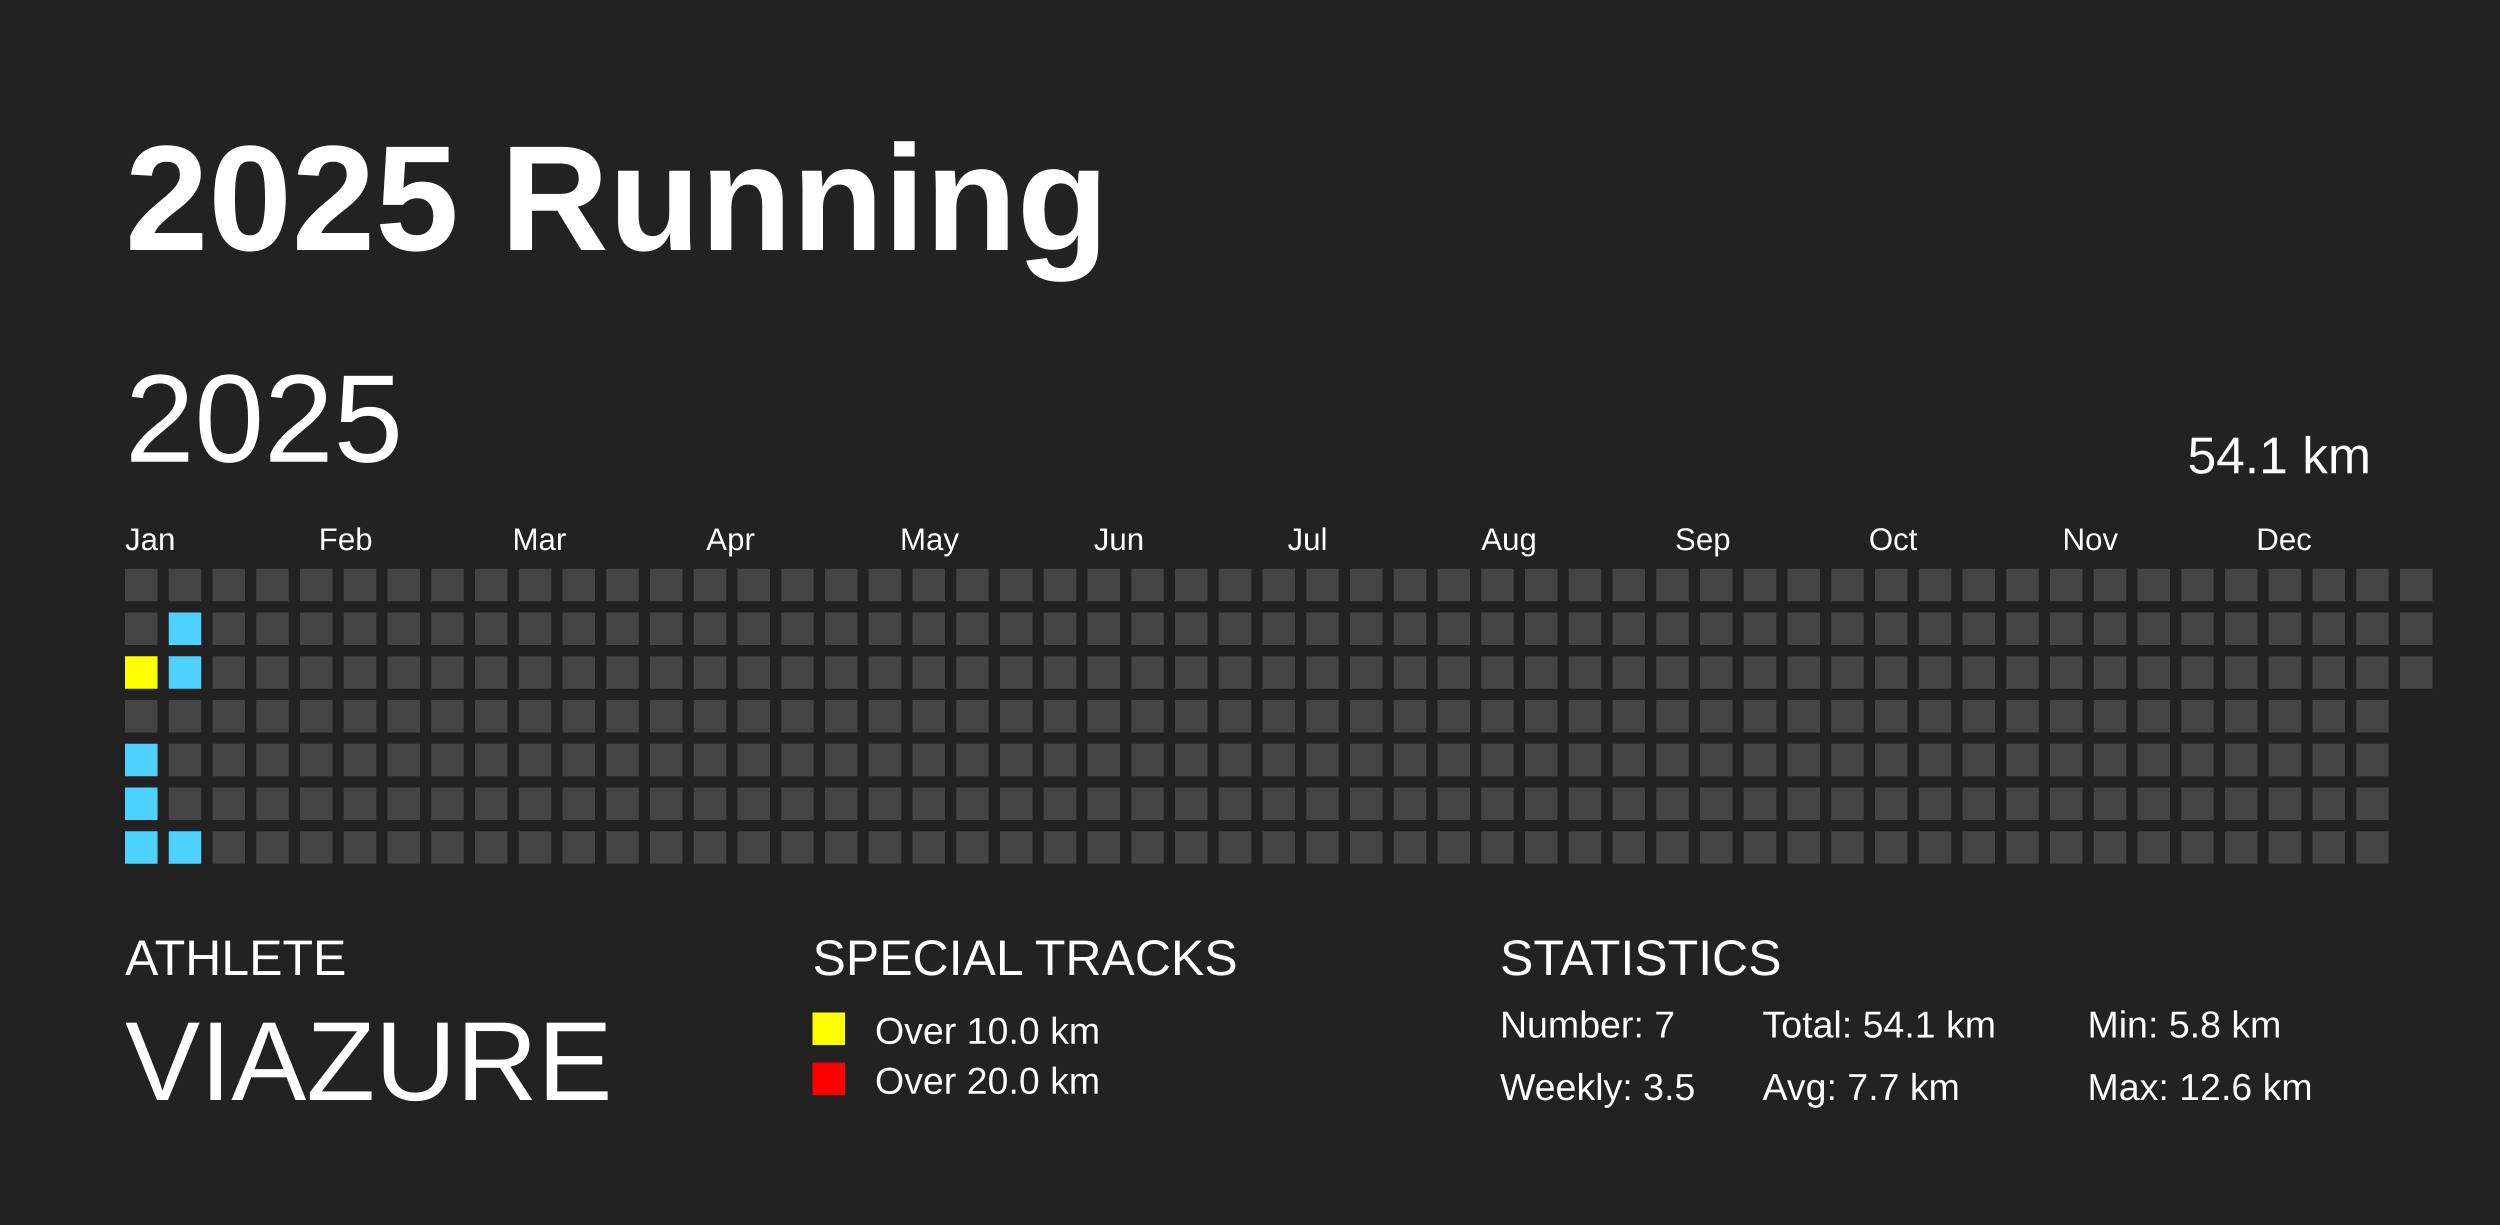
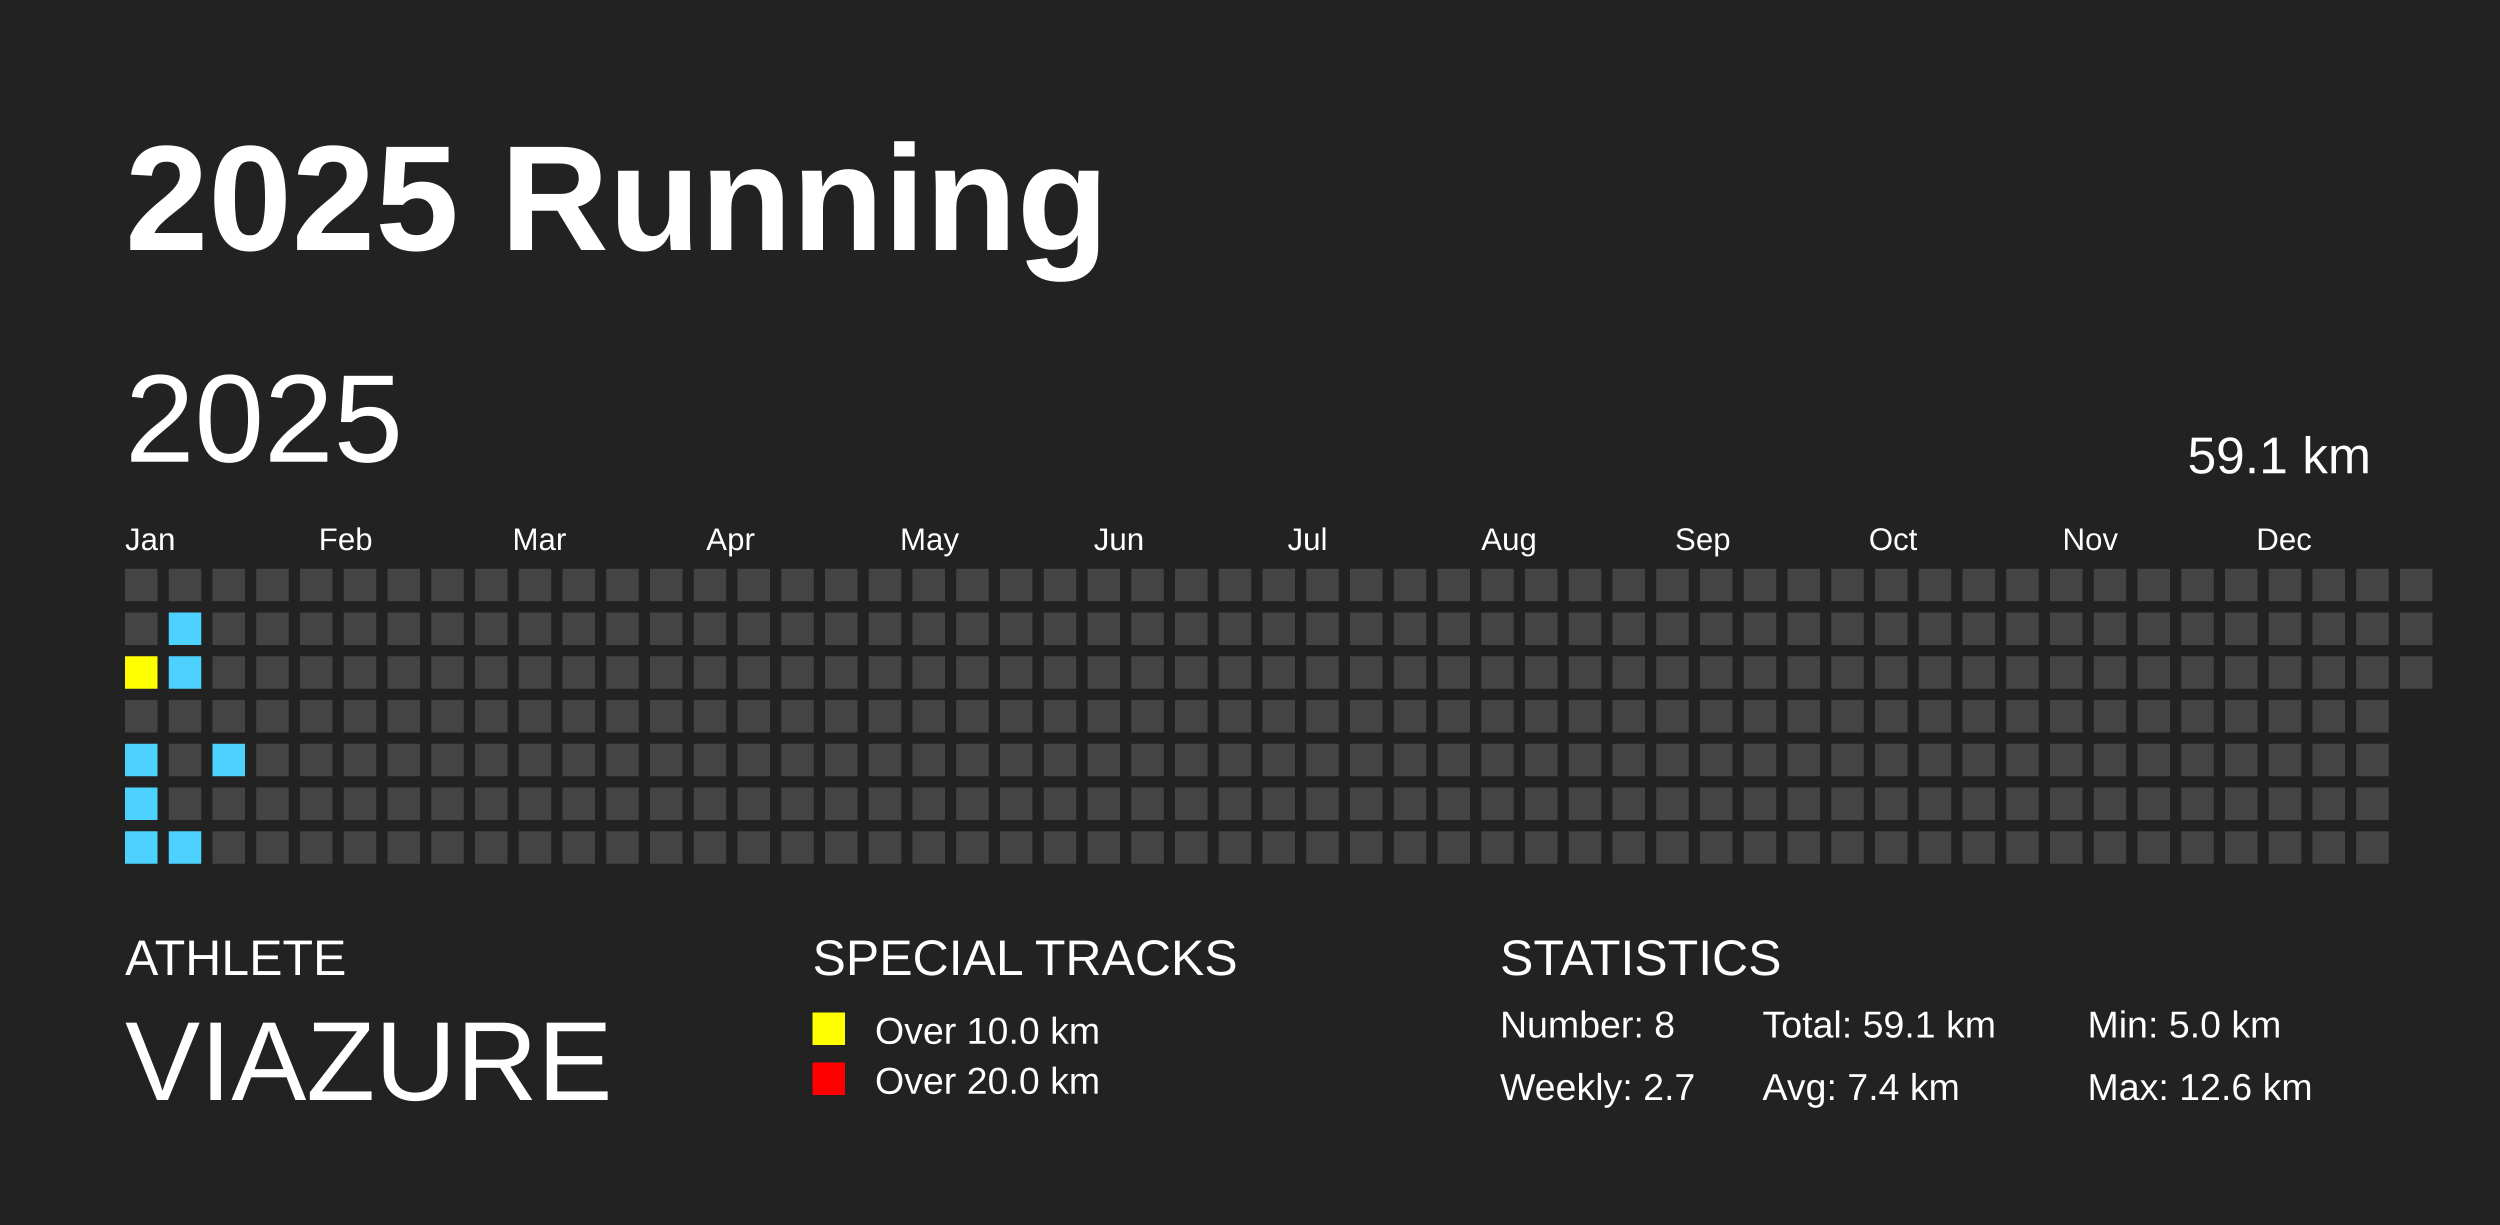
<svg xmlns="http://www.w3.org/2000/svg" baseProfile="full" height="98mm" version="1.1" viewBox="0,0,200,98" width="200mm">
  <defs />
  <rect fill="#222222" height="98" width="200" x="0" y="0" />
  <text fill="#FFFFFF" style="font-size:12px; font-family:Arial; font-weight:bold;" x="10" y="20">2025 Running</text>
  <text fill="#FFFFFF" style="font-size:4px; font-family:Arial" x="10" y="78">ATHLETE</text>
  <text fill="#FFFFFF" style="font-size:9px; font-family:Arial" x="10" y="88">VIAZURE</text>
  <text fill="#FFFFFF" style="font-size:4px; font-family:Arial" x="65" y="78">SPECIAL TRACKS</text>
  <rect fill="yellow" height="2.6" width="2.6" x="65" y="81" />
  <text fill="#FFFFFF" style="font-size:3px; font-family:Arial" x="70" y="83.5">Over 10.0 km</text>
  <rect fill="red" height="2.6" width="2.6" x="65" y="85" />
  <text fill="#FFFFFF" style="font-size:3px; font-family:Arial" x="70" y="87.5">Over 20.0 km</text>
  <text fill="#FFFFFF" style="font-size:4px; font-family:Arial" x="120" y="78">STATISTICS</text>
-   <text fill="#FFFFFF" style="font-size:3px; font-family:Arial" x="120" y="83">Number: 7</text>
-   <text fill="#FFFFFF" style="font-size:3px; font-family:Arial" x="120" y="88">Weekly: 3.5</text>
-   <text fill="#FFFFFF" style="font-size:3px; font-family:Arial" x="141" y="83">Total: 54.1 km</text>
-   <text fill="#FFFFFF" style="font-size:3px; font-family:Arial" x="141" y="88">Avg: 7.7 km</text>
-   <text fill="#FFFFFF" style="font-size:3px; font-family:Arial" x="167" y="83">Min: 5.8 km</text>
+   <text fill="#FFFFFF" style="font-size:3px; font-family:Arial" x="120" y="83">Number: 8</text>
+   <text fill="#FFFFFF" style="font-size:3px; font-family:Arial" x="120" y="88">Weekly: 2.7</text>
+   <text fill="#FFFFFF" style="font-size:3px; font-family:Arial" x="141" y="83">Total: 59.1 km</text>
+   <text fill="#FFFFFF" style="font-size:3px; font-family:Arial" x="141" y="88">Avg: 7.4 km</text>
+   <text fill="#FFFFFF" style="font-size:3px; font-family:Arial" x="167" y="83">Min: 5.0 km</text>
  <text fill="#FFFFFF" style="font-size:3px; font-family:Arial" x="167" y="88">Max: 12.6 km</text>
  <text dominant-baseline="hanging" fill="#FFFFFF" style="font-size:10.0px; font-family:Arial;" x="10" y="30">2025</text>
-   <text dominant-baseline="hanging" fill="#FFFFFF" style="font-size:4.125px; font-family:Arial;" x="175" y="35">54.1 km</text>
+   <text dominant-baseline="hanging" fill="#FFFFFF" style="font-size:4.125px; font-family:Arial;" x="175" y="35">59.1 km</text>
  <text fill="#FFFFFF" style="font-size:2.5px; font-family:Arial" x="10.0" y="44">Jan</text>
  <text fill="#FFFFFF" style="font-size:2.5px; font-family:Arial" x="25.5" y="44">Feb</text>
  <text fill="#FFFFFF" style="font-size:2.5px; font-family:Arial" x="41.0" y="44">Mar</text>
  <text fill="#FFFFFF" style="font-size:2.5px; font-family:Arial" x="56.5" y="44">Apr</text>
  <text fill="#FFFFFF" style="font-size:2.5px; font-family:Arial" x="72.0" y="44">May</text>
  <text fill="#FFFFFF" style="font-size:2.5px; font-family:Arial" x="87.5" y="44">Jun</text>
  <text fill="#FFFFFF" style="font-size:2.5px; font-family:Arial" x="103.0" y="44">Jul</text>
  <text fill="#FFFFFF" style="font-size:2.5px; font-family:Arial" x="118.5" y="44">Aug</text>
  <text fill="#FFFFFF" style="font-size:2.5px; font-family:Arial" x="134.0" y="44">Sep</text>
  <text fill="#FFFFFF" style="font-size:2.5px; font-family:Arial" x="149.5" y="44">Oct</text>
  <text fill="#FFFFFF" style="font-size:2.5px; font-family:Arial" x="165.0" y="44">Nov</text>
  <text fill="#FFFFFF" style="font-size:2.5px; font-family:Arial" x="180.5" y="44">Dec</text>
  <rect fill="#444444" height="2.6" width="2.6" x="10.0" y="45.5" />
  <rect fill="#444444" height="2.6" width="2.6" x="10.0" y="49.0" />
  <rect fill="yellow" height="2.6" width="2.6" x="10.0" y="52.5" />
  <rect fill="#444444" height="2.6" width="2.6" x="10.0" y="56.0" />
  <rect fill="#4DD2FF" height="2.6" width="2.6" x="10.0" y="59.5" />
  <rect fill="#4DD2FF" height="2.6" width="2.6" x="10.0" y="63.0" />
  <rect fill="#4DD2FF" height="2.6" width="2.6" x="10.0" y="66.5" />
  <rect fill="#444444" height="2.6" width="2.6" x="13.5" y="45.5" />
  <rect fill="#4DD2FF" height="2.6" width="2.6" x="13.5" y="49.0" />
  <rect fill="#4DD2FF" height="2.6" width="2.6" x="13.5" y="52.5" />
  <rect fill="#444444" height="2.6" width="2.6" x="13.5" y="56.0" />
  <rect fill="#444444" height="2.6" width="2.6" x="13.5" y="59.5" />
  <rect fill="#444444" height="2.6" width="2.6" x="13.5" y="63.0" />
  <rect fill="#4DD2FF" height="2.6" width="2.6" x="13.5" y="66.5" />
  <rect fill="#444444" height="2.6" width="2.6" x="17.0" y="45.5" />
  <rect fill="#444444" height="2.6" width="2.6" x="17.0" y="49.0" />
  <rect fill="#444444" height="2.6" width="2.6" x="17.0" y="52.5" />
  <rect fill="#444444" height="2.6" width="2.6" x="17.0" y="56.0" />
-   <rect fill="#444444" height="2.6" width="2.6" x="17.0" y="59.5" />
+   <rect fill="#4DD2FF" height="2.6" width="2.6" x="17.0" y="59.5" />
  <rect fill="#444444" height="2.6" width="2.6" x="17.0" y="63.0" />
  <rect fill="#444444" height="2.6" width="2.6" x="17.0" y="66.5" />
  <rect fill="#444444" height="2.6" width="2.6" x="20.5" y="45.5" />
  <rect fill="#444444" height="2.6" width="2.6" x="20.5" y="49.0" />
  <rect fill="#444444" height="2.6" width="2.6" x="20.5" y="52.5" />
  <rect fill="#444444" height="2.6" width="2.6" x="20.5" y="56.0" />
  <rect fill="#444444" height="2.6" width="2.6" x="20.5" y="59.5" />
  <rect fill="#444444" height="2.6" width="2.6" x="20.5" y="63.0" />
  <rect fill="#444444" height="2.6" width="2.6" x="20.5" y="66.5" />
  <rect fill="#444444" height="2.6" width="2.6" x="24.0" y="45.5" />
  <rect fill="#444444" height="2.6" width="2.6" x="24.0" y="49.0" />
  <rect fill="#444444" height="2.6" width="2.6" x="24.0" y="52.5" />
  <rect fill="#444444" height="2.6" width="2.6" x="24.0" y="56.0" />
  <rect fill="#444444" height="2.6" width="2.6" x="24.0" y="59.5" />
  <rect fill="#444444" height="2.6" width="2.6" x="24.0" y="63.0" />
  <rect fill="#444444" height="2.6" width="2.6" x="24.0" y="66.5" />
  <rect fill="#444444" height="2.6" width="2.6" x="27.5" y="45.5" />
  <rect fill="#444444" height="2.6" width="2.6" x="27.5" y="49.0" />
  <rect fill="#444444" height="2.6" width="2.6" x="27.5" y="52.5" />
  <rect fill="#444444" height="2.6" width="2.6" x="27.5" y="56.0" />
  <rect fill="#444444" height="2.6" width="2.6" x="27.5" y="59.5" />
  <rect fill="#444444" height="2.6" width="2.6" x="27.5" y="63.0" />
  <rect fill="#444444" height="2.6" width="2.6" x="27.5" y="66.5" />
  <rect fill="#444444" height="2.6" width="2.6" x="31.0" y="45.5" />
  <rect fill="#444444" height="2.6" width="2.6" x="31.0" y="49.0" />
  <rect fill="#444444" height="2.6" width="2.6" x="31.0" y="52.5" />
  <rect fill="#444444" height="2.6" width="2.6" x="31.0" y="56.0" />
  <rect fill="#444444" height="2.6" width="2.6" x="31.0" y="59.5" />
  <rect fill="#444444" height="2.6" width="2.6" x="31.0" y="63.0" />
  <rect fill="#444444" height="2.6" width="2.6" x="31.0" y="66.5" />
  <rect fill="#444444" height="2.6" width="2.6" x="34.5" y="45.5" />
  <rect fill="#444444" height="2.6" width="2.6" x="34.5" y="49.0" />
  <rect fill="#444444" height="2.6" width="2.6" x="34.5" y="52.5" />
  <rect fill="#444444" height="2.6" width="2.6" x="34.5" y="56.0" />
  <rect fill="#444444" height="2.6" width="2.6" x="34.5" y="59.5" />
  <rect fill="#444444" height="2.6" width="2.6" x="34.5" y="63.0" />
  <rect fill="#444444" height="2.6" width="2.6" x="34.5" y="66.5" />
  <rect fill="#444444" height="2.6" width="2.6" x="38.0" y="45.5" />
  <rect fill="#444444" height="2.6" width="2.6" x="38.0" y="49.0" />
  <rect fill="#444444" height="2.6" width="2.6" x="38.0" y="52.5" />
  <rect fill="#444444" height="2.6" width="2.6" x="38.0" y="56.0" />
  <rect fill="#444444" height="2.6" width="2.6" x="38.0" y="59.5" />
  <rect fill="#444444" height="2.6" width="2.6" x="38.0" y="63.0" />
  <rect fill="#444444" height="2.6" width="2.6" x="38.0" y="66.5" />
  <rect fill="#444444" height="2.6" width="2.6" x="41.5" y="45.5" />
  <rect fill="#444444" height="2.6" width="2.6" x="41.5" y="49.0" />
  <rect fill="#444444" height="2.6" width="2.6" x="41.5" y="52.5" />
  <rect fill="#444444" height="2.6" width="2.6" x="41.5" y="56.0" />
  <rect fill="#444444" height="2.6" width="2.6" x="41.5" y="59.5" />
  <rect fill="#444444" height="2.6" width="2.6" x="41.5" y="63.0" />
  <rect fill="#444444" height="2.6" width="2.6" x="41.5" y="66.5" />
  <rect fill="#444444" height="2.6" width="2.6" x="45.0" y="45.5" />
  <rect fill="#444444" height="2.6" width="2.6" x="45.0" y="49.0" />
  <rect fill="#444444" height="2.6" width="2.6" x="45.0" y="52.5" />
  <rect fill="#444444" height="2.6" width="2.6" x="45.0" y="56.0" />
  <rect fill="#444444" height="2.6" width="2.6" x="45.0" y="59.5" />
  <rect fill="#444444" height="2.6" width="2.6" x="45.0" y="63.0" />
  <rect fill="#444444" height="2.6" width="2.6" x="45.0" y="66.5" />
  <rect fill="#444444" height="2.6" width="2.6" x="48.5" y="45.5" />
  <rect fill="#444444" height="2.6" width="2.6" x="48.5" y="49.0" />
  <rect fill="#444444" height="2.6" width="2.6" x="48.5" y="52.5" />
  <rect fill="#444444" height="2.6" width="2.6" x="48.5" y="56.0" />
  <rect fill="#444444" height="2.6" width="2.6" x="48.5" y="59.5" />
  <rect fill="#444444" height="2.6" width="2.6" x="48.5" y="63.0" />
  <rect fill="#444444" height="2.6" width="2.6" x="48.5" y="66.5" />
  <rect fill="#444444" height="2.6" width="2.6" x="52.0" y="45.5" />
  <rect fill="#444444" height="2.6" width="2.6" x="52.0" y="49.0" />
  <rect fill="#444444" height="2.6" width="2.6" x="52.0" y="52.5" />
  <rect fill="#444444" height="2.6" width="2.6" x="52.0" y="56.0" />
  <rect fill="#444444" height="2.6" width="2.6" x="52.0" y="59.5" />
  <rect fill="#444444" height="2.6" width="2.6" x="52.0" y="63.0" />
  <rect fill="#444444" height="2.6" width="2.6" x="52.0" y="66.5" />
  <rect fill="#444444" height="2.6" width="2.6" x="55.5" y="45.5" />
  <rect fill="#444444" height="2.6" width="2.6" x="55.5" y="49.0" />
  <rect fill="#444444" height="2.6" width="2.6" x="55.5" y="52.5" />
  <rect fill="#444444" height="2.6" width="2.6" x="55.5" y="56.0" />
  <rect fill="#444444" height="2.6" width="2.6" x="55.5" y="59.5" />
  <rect fill="#444444" height="2.6" width="2.6" x="55.5" y="63.0" />
  <rect fill="#444444" height="2.6" width="2.6" x="55.5" y="66.5" />
  <rect fill="#444444" height="2.6" width="2.6" x="59.0" y="45.5" />
  <rect fill="#444444" height="2.6" width="2.6" x="59.0" y="49.0" />
  <rect fill="#444444" height="2.6" width="2.6" x="59.0" y="52.5" />
  <rect fill="#444444" height="2.6" width="2.6" x="59.0" y="56.0" />
  <rect fill="#444444" height="2.6" width="2.6" x="59.0" y="59.5" />
  <rect fill="#444444" height="2.6" width="2.6" x="59.0" y="63.0" />
  <rect fill="#444444" height="2.6" width="2.6" x="59.0" y="66.5" />
  <rect fill="#444444" height="2.6" width="2.6" x="62.5" y="45.5" />
  <rect fill="#444444" height="2.6" width="2.6" x="62.5" y="49.0" />
  <rect fill="#444444" height="2.6" width="2.6" x="62.5" y="52.5" />
  <rect fill="#444444" height="2.6" width="2.6" x="62.5" y="56.0" />
  <rect fill="#444444" height="2.6" width="2.6" x="62.5" y="59.5" />
  <rect fill="#444444" height="2.6" width="2.6" x="62.5" y="63.0" />
  <rect fill="#444444" height="2.6" width="2.6" x="62.5" y="66.5" />
  <rect fill="#444444" height="2.6" width="2.6" x="66.0" y="45.5" />
  <rect fill="#444444" height="2.6" width="2.6" x="66.0" y="49.0" />
  <rect fill="#444444" height="2.6" width="2.6" x="66.0" y="52.5" />
  <rect fill="#444444" height="2.6" width="2.6" x="66.0" y="56.0" />
  <rect fill="#444444" height="2.6" width="2.6" x="66.0" y="59.5" />
  <rect fill="#444444" height="2.6" width="2.6" x="66.0" y="63.0" />
  <rect fill="#444444" height="2.6" width="2.6" x="66.0" y="66.5" />
  <rect fill="#444444" height="2.6" width="2.6" x="69.5" y="45.5" />
  <rect fill="#444444" height="2.6" width="2.6" x="69.5" y="49.0" />
  <rect fill="#444444" height="2.6" width="2.6" x="69.5" y="52.5" />
  <rect fill="#444444" height="2.6" width="2.6" x="69.5" y="56.0" />
  <rect fill="#444444" height="2.6" width="2.6" x="69.5" y="59.5" />
  <rect fill="#444444" height="2.6" width="2.6" x="69.5" y="63.0" />
  <rect fill="#444444" height="2.6" width="2.6" x="69.5" y="66.5" />
  <rect fill="#444444" height="2.6" width="2.6" x="73.0" y="45.5" />
  <rect fill="#444444" height="2.6" width="2.6" x="73.0" y="49.0" />
  <rect fill="#444444" height="2.6" width="2.6" x="73.0" y="52.5" />
  <rect fill="#444444" height="2.6" width="2.6" x="73.0" y="56.0" />
  <rect fill="#444444" height="2.6" width="2.6" x="73.0" y="59.5" />
  <rect fill="#444444" height="2.6" width="2.6" x="73.0" y="63.0" />
  <rect fill="#444444" height="2.6" width="2.6" x="73.0" y="66.5" />
  <rect fill="#444444" height="2.6" width="2.6" x="76.5" y="45.5" />
  <rect fill="#444444" height="2.6" width="2.6" x="76.5" y="49.0" />
  <rect fill="#444444" height="2.6" width="2.6" x="76.5" y="52.5" />
  <rect fill="#444444" height="2.6" width="2.6" x="76.5" y="56.0" />
  <rect fill="#444444" height="2.6" width="2.6" x="76.5" y="59.5" />
  <rect fill="#444444" height="2.6" width="2.6" x="76.5" y="63.0" />
  <rect fill="#444444" height="2.6" width="2.6" x="76.5" y="66.5" />
  <rect fill="#444444" height="2.6" width="2.6" x="80.0" y="45.5" />
  <rect fill="#444444" height="2.6" width="2.6" x="80.0" y="49.0" />
  <rect fill="#444444" height="2.6" width="2.6" x="80.0" y="52.5" />
  <rect fill="#444444" height="2.6" width="2.6" x="80.0" y="56.0" />
  <rect fill="#444444" height="2.6" width="2.6" x="80.0" y="59.5" />
  <rect fill="#444444" height="2.6" width="2.6" x="80.0" y="63.0" />
  <rect fill="#444444" height="2.6" width="2.6" x="80.0" y="66.5" />
  <rect fill="#444444" height="2.6" width="2.6" x="83.5" y="45.5" />
  <rect fill="#444444" height="2.6" width="2.6" x="83.5" y="49.0" />
  <rect fill="#444444" height="2.6" width="2.6" x="83.5" y="52.5" />
  <rect fill="#444444" height="2.6" width="2.6" x="83.5" y="56.0" />
  <rect fill="#444444" height="2.6" width="2.6" x="83.5" y="59.5" />
  <rect fill="#444444" height="2.6" width="2.6" x="83.5" y="63.0" />
  <rect fill="#444444" height="2.6" width="2.6" x="83.5" y="66.5" />
  <rect fill="#444444" height="2.6" width="2.6" x="87.0" y="45.5" />
  <rect fill="#444444" height="2.6" width="2.6" x="87.0" y="49.0" />
  <rect fill="#444444" height="2.6" width="2.6" x="87.0" y="52.5" />
  <rect fill="#444444" height="2.6" width="2.6" x="87.0" y="56.0" />
  <rect fill="#444444" height="2.6" width="2.6" x="87.0" y="59.5" />
  <rect fill="#444444" height="2.6" width="2.6" x="87.0" y="63.0" />
  <rect fill="#444444" height="2.6" width="2.6" x="87.0" y="66.5" />
  <rect fill="#444444" height="2.6" width="2.6" x="90.5" y="45.5" />
  <rect fill="#444444" height="2.6" width="2.6" x="90.5" y="49.0" />
  <rect fill="#444444" height="2.6" width="2.6" x="90.5" y="52.5" />
  <rect fill="#444444" height="2.6" width="2.6" x="90.5" y="56.0" />
  <rect fill="#444444" height="2.6" width="2.6" x="90.5" y="59.5" />
  <rect fill="#444444" height="2.6" width="2.6" x="90.5" y="63.0" />
  <rect fill="#444444" height="2.6" width="2.6" x="90.5" y="66.5" />
  <rect fill="#444444" height="2.6" width="2.6" x="94.0" y="45.5" />
  <rect fill="#444444" height="2.6" width="2.6" x="94.0" y="49.0" />
  <rect fill="#444444" height="2.6" width="2.6" x="94.0" y="52.5" />
  <rect fill="#444444" height="2.6" width="2.6" x="94.0" y="56.0" />
  <rect fill="#444444" height="2.6" width="2.6" x="94.0" y="59.5" />
  <rect fill="#444444" height="2.6" width="2.6" x="94.0" y="63.0" />
  <rect fill="#444444" height="2.6" width="2.6" x="94.0" y="66.5" />
  <rect fill="#444444" height="2.6" width="2.6" x="97.5" y="45.5" />
  <rect fill="#444444" height="2.6" width="2.6" x="97.5" y="49.0" />
  <rect fill="#444444" height="2.6" width="2.6" x="97.5" y="52.5" />
  <rect fill="#444444" height="2.6" width="2.6" x="97.5" y="56.0" />
  <rect fill="#444444" height="2.6" width="2.6" x="97.5" y="59.5" />
  <rect fill="#444444" height="2.6" width="2.6" x="97.5" y="63.0" />
  <rect fill="#444444" height="2.6" width="2.6" x="97.5" y="66.5" />
  <rect fill="#444444" height="2.6" width="2.6" x="101.0" y="45.5" />
  <rect fill="#444444" height="2.6" width="2.6" x="101.0" y="49.0" />
  <rect fill="#444444" height="2.6" width="2.6" x="101.0" y="52.5" />
  <rect fill="#444444" height="2.6" width="2.6" x="101.0" y="56.0" />
  <rect fill="#444444" height="2.6" width="2.6" x="101.0" y="59.5" />
  <rect fill="#444444" height="2.6" width="2.6" x="101.0" y="63.0" />
  <rect fill="#444444" height="2.6" width="2.6" x="101.0" y="66.5" />
  <rect fill="#444444" height="2.6" width="2.6" x="104.5" y="45.5" />
  <rect fill="#444444" height="2.6" width="2.6" x="104.5" y="49.0" />
  <rect fill="#444444" height="2.6" width="2.6" x="104.5" y="52.5" />
  <rect fill="#444444" height="2.6" width="2.6" x="104.5" y="56.0" />
  <rect fill="#444444" height="2.6" width="2.6" x="104.5" y="59.5" />
  <rect fill="#444444" height="2.6" width="2.6" x="104.5" y="63.0" />
  <rect fill="#444444" height="2.6" width="2.6" x="104.5" y="66.5" />
  <rect fill="#444444" height="2.6" width="2.6" x="108.0" y="45.5" />
  <rect fill="#444444" height="2.6" width="2.6" x="108.0" y="49.0" />
  <rect fill="#444444" height="2.6" width="2.6" x="108.0" y="52.5" />
  <rect fill="#444444" height="2.6" width="2.6" x="108.0" y="56.0" />
  <rect fill="#444444" height="2.6" width="2.6" x="108.0" y="59.5" />
  <rect fill="#444444" height="2.6" width="2.6" x="108.0" y="63.0" />
  <rect fill="#444444" height="2.6" width="2.6" x="108.0" y="66.5" />
  <rect fill="#444444" height="2.6" width="2.6" x="111.5" y="45.5" />
  <rect fill="#444444" height="2.6" width="2.6" x="111.5" y="49.0" />
  <rect fill="#444444" height="2.6" width="2.6" x="111.5" y="52.5" />
  <rect fill="#444444" height="2.6" width="2.6" x="111.5" y="56.0" />
  <rect fill="#444444" height="2.6" width="2.6" x="111.5" y="59.5" />
  <rect fill="#444444" height="2.6" width="2.6" x="111.5" y="63.0" />
  <rect fill="#444444" height="2.6" width="2.6" x="111.5" y="66.5" />
  <rect fill="#444444" height="2.6" width="2.6" x="115.0" y="45.5" />
  <rect fill="#444444" height="2.6" width="2.6" x="115.0" y="49.0" />
  <rect fill="#444444" height="2.6" width="2.6" x="115.0" y="52.5" />
  <rect fill="#444444" height="2.6" width="2.6" x="115.0" y="56.0" />
  <rect fill="#444444" height="2.6" width="2.6" x="115.0" y="59.5" />
  <rect fill="#444444" height="2.6" width="2.6" x="115.0" y="63.0" />
  <rect fill="#444444" height="2.6" width="2.6" x="115.0" y="66.5" />
  <rect fill="#444444" height="2.6" width="2.6" x="118.5" y="45.5" />
  <rect fill="#444444" height="2.6" width="2.6" x="118.5" y="49.0" />
  <rect fill="#444444" height="2.6" width="2.6" x="118.5" y="52.5" />
  <rect fill="#444444" height="2.6" width="2.6" x="118.5" y="56.0" />
  <rect fill="#444444" height="2.6" width="2.6" x="118.5" y="59.5" />
  <rect fill="#444444" height="2.6" width="2.6" x="118.5" y="63.0" />
  <rect fill="#444444" height="2.6" width="2.6" x="118.5" y="66.5" />
  <rect fill="#444444" height="2.6" width="2.6" x="122.0" y="45.5" />
  <rect fill="#444444" height="2.6" width="2.6" x="122.0" y="49.0" />
  <rect fill="#444444" height="2.6" width="2.6" x="122.0" y="52.5" />
  <rect fill="#444444" height="2.6" width="2.6" x="122.0" y="56.0" />
  <rect fill="#444444" height="2.6" width="2.6" x="122.0" y="59.5" />
  <rect fill="#444444" height="2.6" width="2.6" x="122.0" y="63.0" />
  <rect fill="#444444" height="2.6" width="2.6" x="122.0" y="66.5" />
  <rect fill="#444444" height="2.6" width="2.6" x="125.5" y="45.5" />
  <rect fill="#444444" height="2.6" width="2.6" x="125.5" y="49.0" />
  <rect fill="#444444" height="2.6" width="2.6" x="125.5" y="52.5" />
  <rect fill="#444444" height="2.6" width="2.6" x="125.5" y="56.0" />
  <rect fill="#444444" height="2.6" width="2.6" x="125.5" y="59.5" />
  <rect fill="#444444" height="2.6" width="2.6" x="125.5" y="63.0" />
  <rect fill="#444444" height="2.6" width="2.6" x="125.5" y="66.5" />
  <rect fill="#444444" height="2.6" width="2.6" x="129.0" y="45.5" />
  <rect fill="#444444" height="2.6" width="2.6" x="129.0" y="49.0" />
  <rect fill="#444444" height="2.6" width="2.6" x="129.0" y="52.5" />
  <rect fill="#444444" height="2.6" width="2.6" x="129.0" y="56.0" />
  <rect fill="#444444" height="2.6" width="2.6" x="129.0" y="59.5" />
  <rect fill="#444444" height="2.6" width="2.6" x="129.0" y="63.0" />
  <rect fill="#444444" height="2.6" width="2.6" x="129.0" y="66.5" />
  <rect fill="#444444" height="2.6" width="2.6" x="132.5" y="45.5" />
  <rect fill="#444444" height="2.6" width="2.6" x="132.5" y="49.0" />
  <rect fill="#444444" height="2.6" width="2.6" x="132.5" y="52.5" />
  <rect fill="#444444" height="2.6" width="2.6" x="132.5" y="56.0" />
  <rect fill="#444444" height="2.6" width="2.6" x="132.5" y="59.5" />
  <rect fill="#444444" height="2.6" width="2.6" x="132.5" y="63.0" />
  <rect fill="#444444" height="2.6" width="2.6" x="132.5" y="66.5" />
  <rect fill="#444444" height="2.6" width="2.6" x="136.0" y="45.5" />
  <rect fill="#444444" height="2.6" width="2.6" x="136.0" y="49.0" />
  <rect fill="#444444" height="2.6" width="2.6" x="136.0" y="52.5" />
  <rect fill="#444444" height="2.6" width="2.6" x="136.0" y="56.0" />
  <rect fill="#444444" height="2.6" width="2.6" x="136.0" y="59.5" />
  <rect fill="#444444" height="2.6" width="2.6" x="136.0" y="63.0" />
  <rect fill="#444444" height="2.6" width="2.6" x="136.0" y="66.5" />
  <rect fill="#444444" height="2.6" width="2.6" x="139.5" y="45.5" />
  <rect fill="#444444" height="2.6" width="2.6" x="139.5" y="49.0" />
  <rect fill="#444444" height="2.6" width="2.6" x="139.5" y="52.5" />
  <rect fill="#444444" height="2.6" width="2.6" x="139.5" y="56.0" />
  <rect fill="#444444" height="2.6" width="2.6" x="139.5" y="59.5" />
  <rect fill="#444444" height="2.6" width="2.6" x="139.5" y="63.0" />
  <rect fill="#444444" height="2.6" width="2.6" x="139.5" y="66.5" />
  <rect fill="#444444" height="2.6" width="2.6" x="143.0" y="45.5" />
  <rect fill="#444444" height="2.6" width="2.6" x="143.0" y="49.0" />
  <rect fill="#444444" height="2.6" width="2.6" x="143.0" y="52.5" />
  <rect fill="#444444" height="2.6" width="2.6" x="143.0" y="56.0" />
  <rect fill="#444444" height="2.6" width="2.6" x="143.0" y="59.5" />
  <rect fill="#444444" height="2.6" width="2.6" x="143.0" y="63.0" />
  <rect fill="#444444" height="2.6" width="2.6" x="143.0" y="66.5" />
  <rect fill="#444444" height="2.6" width="2.6" x="146.5" y="45.5" />
  <rect fill="#444444" height="2.6" width="2.6" x="146.5" y="49.0" />
  <rect fill="#444444" height="2.6" width="2.6" x="146.5" y="52.5" />
  <rect fill="#444444" height="2.6" width="2.6" x="146.5" y="56.0" />
  <rect fill="#444444" height="2.6" width="2.6" x="146.5" y="59.5" />
  <rect fill="#444444" height="2.6" width="2.6" x="146.5" y="63.0" />
  <rect fill="#444444" height="2.6" width="2.6" x="146.5" y="66.5" />
  <rect fill="#444444" height="2.6" width="2.6" x="150.0" y="45.5" />
  <rect fill="#444444" height="2.6" width="2.6" x="150.0" y="49.0" />
  <rect fill="#444444" height="2.6" width="2.6" x="150.0" y="52.5" />
  <rect fill="#444444" height="2.6" width="2.6" x="150.0" y="56.0" />
  <rect fill="#444444" height="2.6" width="2.6" x="150.0" y="59.5" />
  <rect fill="#444444" height="2.6" width="2.6" x="150.0" y="63.0" />
  <rect fill="#444444" height="2.6" width="2.6" x="150.0" y="66.5" />
  <rect fill="#444444" height="2.6" width="2.6" x="153.5" y="45.5" />
  <rect fill="#444444" height="2.6" width="2.6" x="153.5" y="49.0" />
  <rect fill="#444444" height="2.6" width="2.6" x="153.5" y="52.5" />
  <rect fill="#444444" height="2.6" width="2.6" x="153.5" y="56.0" />
  <rect fill="#444444" height="2.6" width="2.6" x="153.5" y="59.5" />
  <rect fill="#444444" height="2.6" width="2.6" x="153.5" y="63.0" />
  <rect fill="#444444" height="2.6" width="2.6" x="153.5" y="66.5" />
  <rect fill="#444444" height="2.6" width="2.6" x="157.0" y="45.5" />
  <rect fill="#444444" height="2.6" width="2.6" x="157.0" y="49.0" />
  <rect fill="#444444" height="2.6" width="2.6" x="157.0" y="52.5" />
  <rect fill="#444444" height="2.6" width="2.6" x="157.0" y="56.0" />
  <rect fill="#444444" height="2.6" width="2.6" x="157.0" y="59.5" />
  <rect fill="#444444" height="2.6" width="2.6" x="157.0" y="63.0" />
  <rect fill="#444444" height="2.6" width="2.6" x="157.0" y="66.5" />
  <rect fill="#444444" height="2.6" width="2.6" x="160.5" y="45.5" />
  <rect fill="#444444" height="2.6" width="2.6" x="160.5" y="49.0" />
  <rect fill="#444444" height="2.6" width="2.6" x="160.5" y="52.5" />
  <rect fill="#444444" height="2.6" width="2.6" x="160.5" y="56.0" />
  <rect fill="#444444" height="2.6" width="2.6" x="160.5" y="59.5" />
  <rect fill="#444444" height="2.6" width="2.6" x="160.5" y="63.0" />
  <rect fill="#444444" height="2.6" width="2.6" x="160.5" y="66.5" />
  <rect fill="#444444" height="2.6" width="2.6" x="164.0" y="45.5" />
  <rect fill="#444444" height="2.6" width="2.6" x="164.0" y="49.0" />
  <rect fill="#444444" height="2.6" width="2.6" x="164.0" y="52.5" />
  <rect fill="#444444" height="2.6" width="2.6" x="164.0" y="56.0" />
  <rect fill="#444444" height="2.6" width="2.6" x="164.0" y="59.5" />
  <rect fill="#444444" height="2.6" width="2.6" x="164.0" y="63.0" />
  <rect fill="#444444" height="2.6" width="2.6" x="164.0" y="66.5" />
  <rect fill="#444444" height="2.6" width="2.6" x="167.5" y="45.5" />
  <rect fill="#444444" height="2.6" width="2.6" x="167.5" y="49.0" />
  <rect fill="#444444" height="2.6" width="2.6" x="167.5" y="52.5" />
  <rect fill="#444444" height="2.6" width="2.6" x="167.5" y="56.0" />
  <rect fill="#444444" height="2.6" width="2.6" x="167.5" y="59.5" />
  <rect fill="#444444" height="2.6" width="2.6" x="167.5" y="63.0" />
  <rect fill="#444444" height="2.6" width="2.6" x="167.5" y="66.5" />
  <rect fill="#444444" height="2.6" width="2.6" x="171.0" y="45.5" />
  <rect fill="#444444" height="2.6" width="2.6" x="171.0" y="49.0" />
  <rect fill="#444444" height="2.6" width="2.6" x="171.0" y="52.5" />
  <rect fill="#444444" height="2.6" width="2.6" x="171.0" y="56.0" />
  <rect fill="#444444" height="2.6" width="2.6" x="171.0" y="59.5" />
  <rect fill="#444444" height="2.6" width="2.6" x="171.0" y="63.0" />
  <rect fill="#444444" height="2.6" width="2.6" x="171.0" y="66.5" />
  <rect fill="#444444" height="2.6" width="2.6" x="174.5" y="45.5" />
  <rect fill="#444444" height="2.6" width="2.6" x="174.5" y="49.0" />
  <rect fill="#444444" height="2.6" width="2.6" x="174.5" y="52.5" />
  <rect fill="#444444" height="2.6" width="2.6" x="174.5" y="56.0" />
  <rect fill="#444444" height="2.6" width="2.6" x="174.5" y="59.5" />
  <rect fill="#444444" height="2.6" width="2.6" x="174.5" y="63.0" />
  <rect fill="#444444" height="2.6" width="2.6" x="174.5" y="66.5" />
  <rect fill="#444444" height="2.6" width="2.6" x="178.0" y="45.5" />
  <rect fill="#444444" height="2.6" width="2.6" x="178.0" y="49.0" />
  <rect fill="#444444" height="2.6" width="2.6" x="178.0" y="52.5" />
  <rect fill="#444444" height="2.6" width="2.6" x="178.0" y="56.0" />
  <rect fill="#444444" height="2.6" width="2.6" x="178.0" y="59.5" />
  <rect fill="#444444" height="2.6" width="2.6" x="178.0" y="63.0" />
  <rect fill="#444444" height="2.6" width="2.6" x="178.0" y="66.5" />
  <rect fill="#444444" height="2.6" width="2.6" x="181.5" y="45.5" />
  <rect fill="#444444" height="2.6" width="2.6" x="181.5" y="49.0" />
  <rect fill="#444444" height="2.6" width="2.6" x="181.5" y="52.5" />
  <rect fill="#444444" height="2.6" width="2.6" x="181.5" y="56.0" />
  <rect fill="#444444" height="2.6" width="2.6" x="181.5" y="59.5" />
  <rect fill="#444444" height="2.6" width="2.6" x="181.5" y="63.0" />
  <rect fill="#444444" height="2.6" width="2.6" x="181.5" y="66.5" />
  <rect fill="#444444" height="2.6" width="2.6" x="185.0" y="45.5" />
  <rect fill="#444444" height="2.6" width="2.6" x="185.0" y="49.0" />
  <rect fill="#444444" height="2.6" width="2.6" x="185.0" y="52.5" />
  <rect fill="#444444" height="2.6" width="2.6" x="185.0" y="56.0" />
  <rect fill="#444444" height="2.6" width="2.6" x="185.0" y="59.5" />
  <rect fill="#444444" height="2.6" width="2.6" x="185.0" y="63.0" />
  <rect fill="#444444" height="2.6" width="2.6" x="185.0" y="66.5" />
  <rect fill="#444444" height="2.6" width="2.6" x="188.5" y="45.5" />
  <rect fill="#444444" height="2.6" width="2.6" x="188.5" y="49.0" />
  <rect fill="#444444" height="2.6" width="2.6" x="188.5" y="52.5" />
  <rect fill="#444444" height="2.6" width="2.6" x="188.5" y="56.0" />
  <rect fill="#444444" height="2.6" width="2.6" x="188.5" y="59.5" />
  <rect fill="#444444" height="2.6" width="2.6" x="188.5" y="63.0" />
  <rect fill="#444444" height="2.6" width="2.6" x="188.5" y="66.5" />
  <rect fill="#444444" height="2.6" width="2.6" x="192.0" y="45.5" />
  <rect fill="#444444" height="2.6" width="2.6" x="192.0" y="49.0" />
  <rect fill="#444444" height="2.6" width="2.6" x="192.0" y="52.5" />
</svg>
